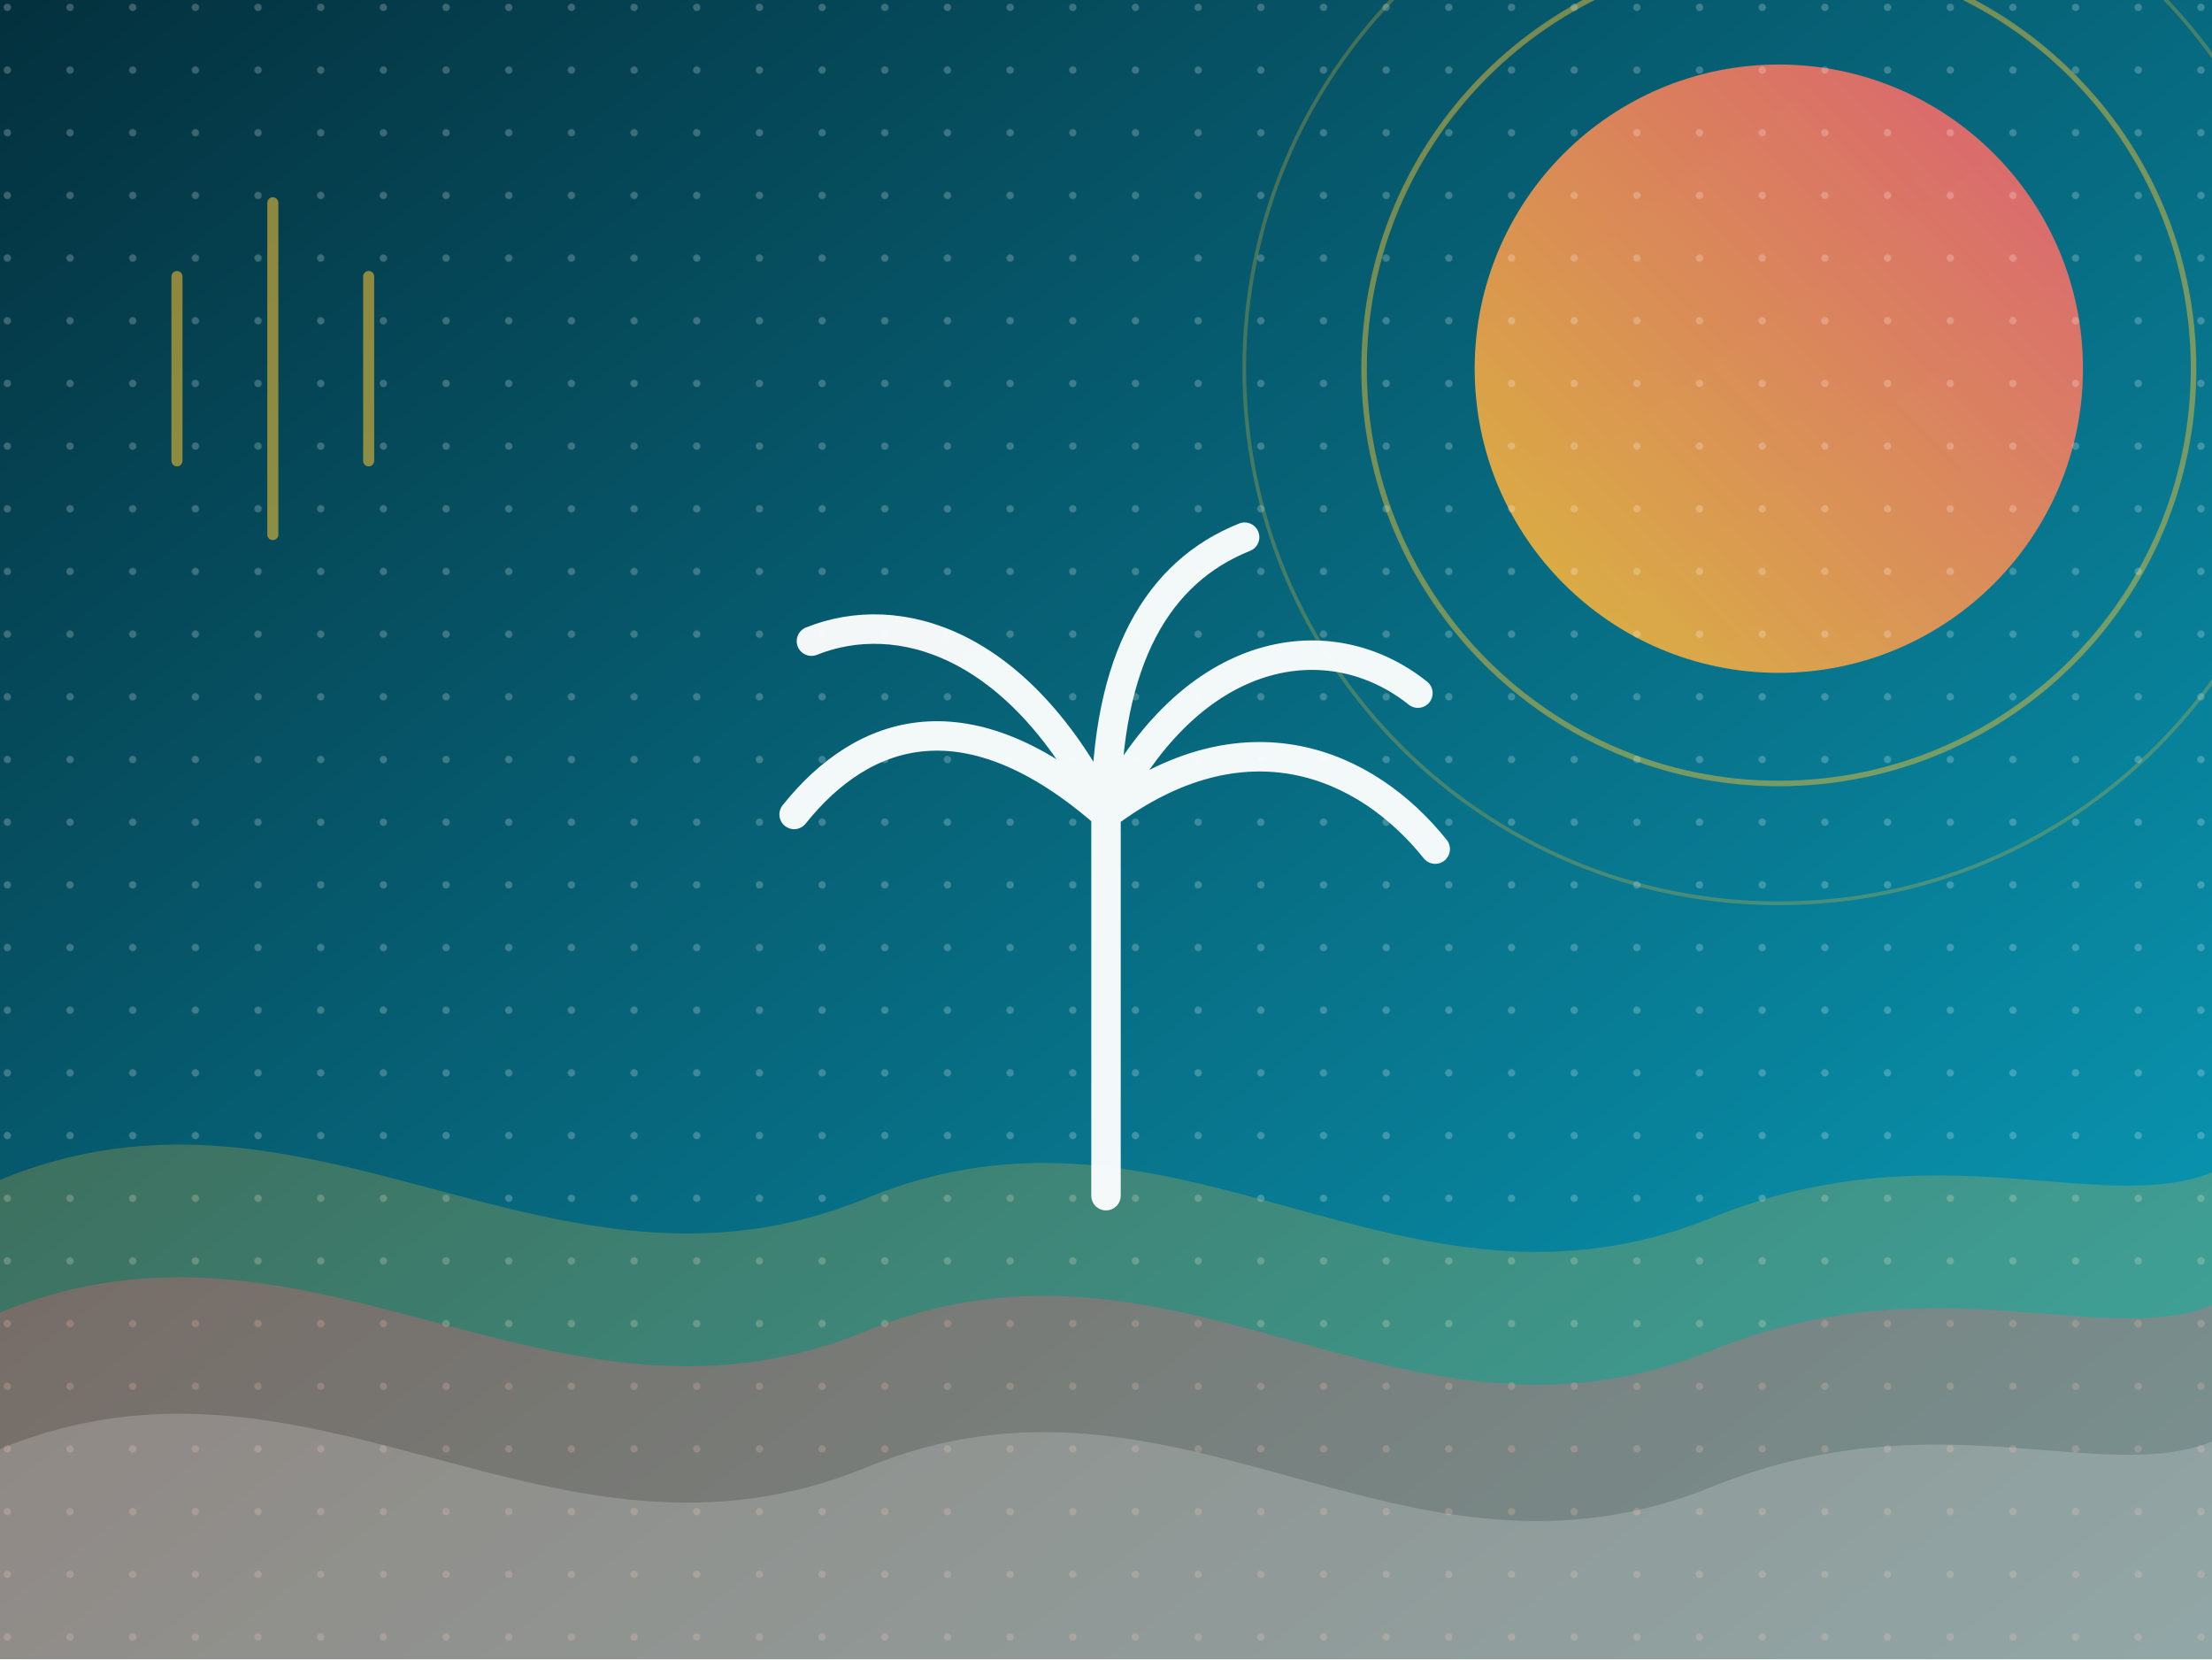
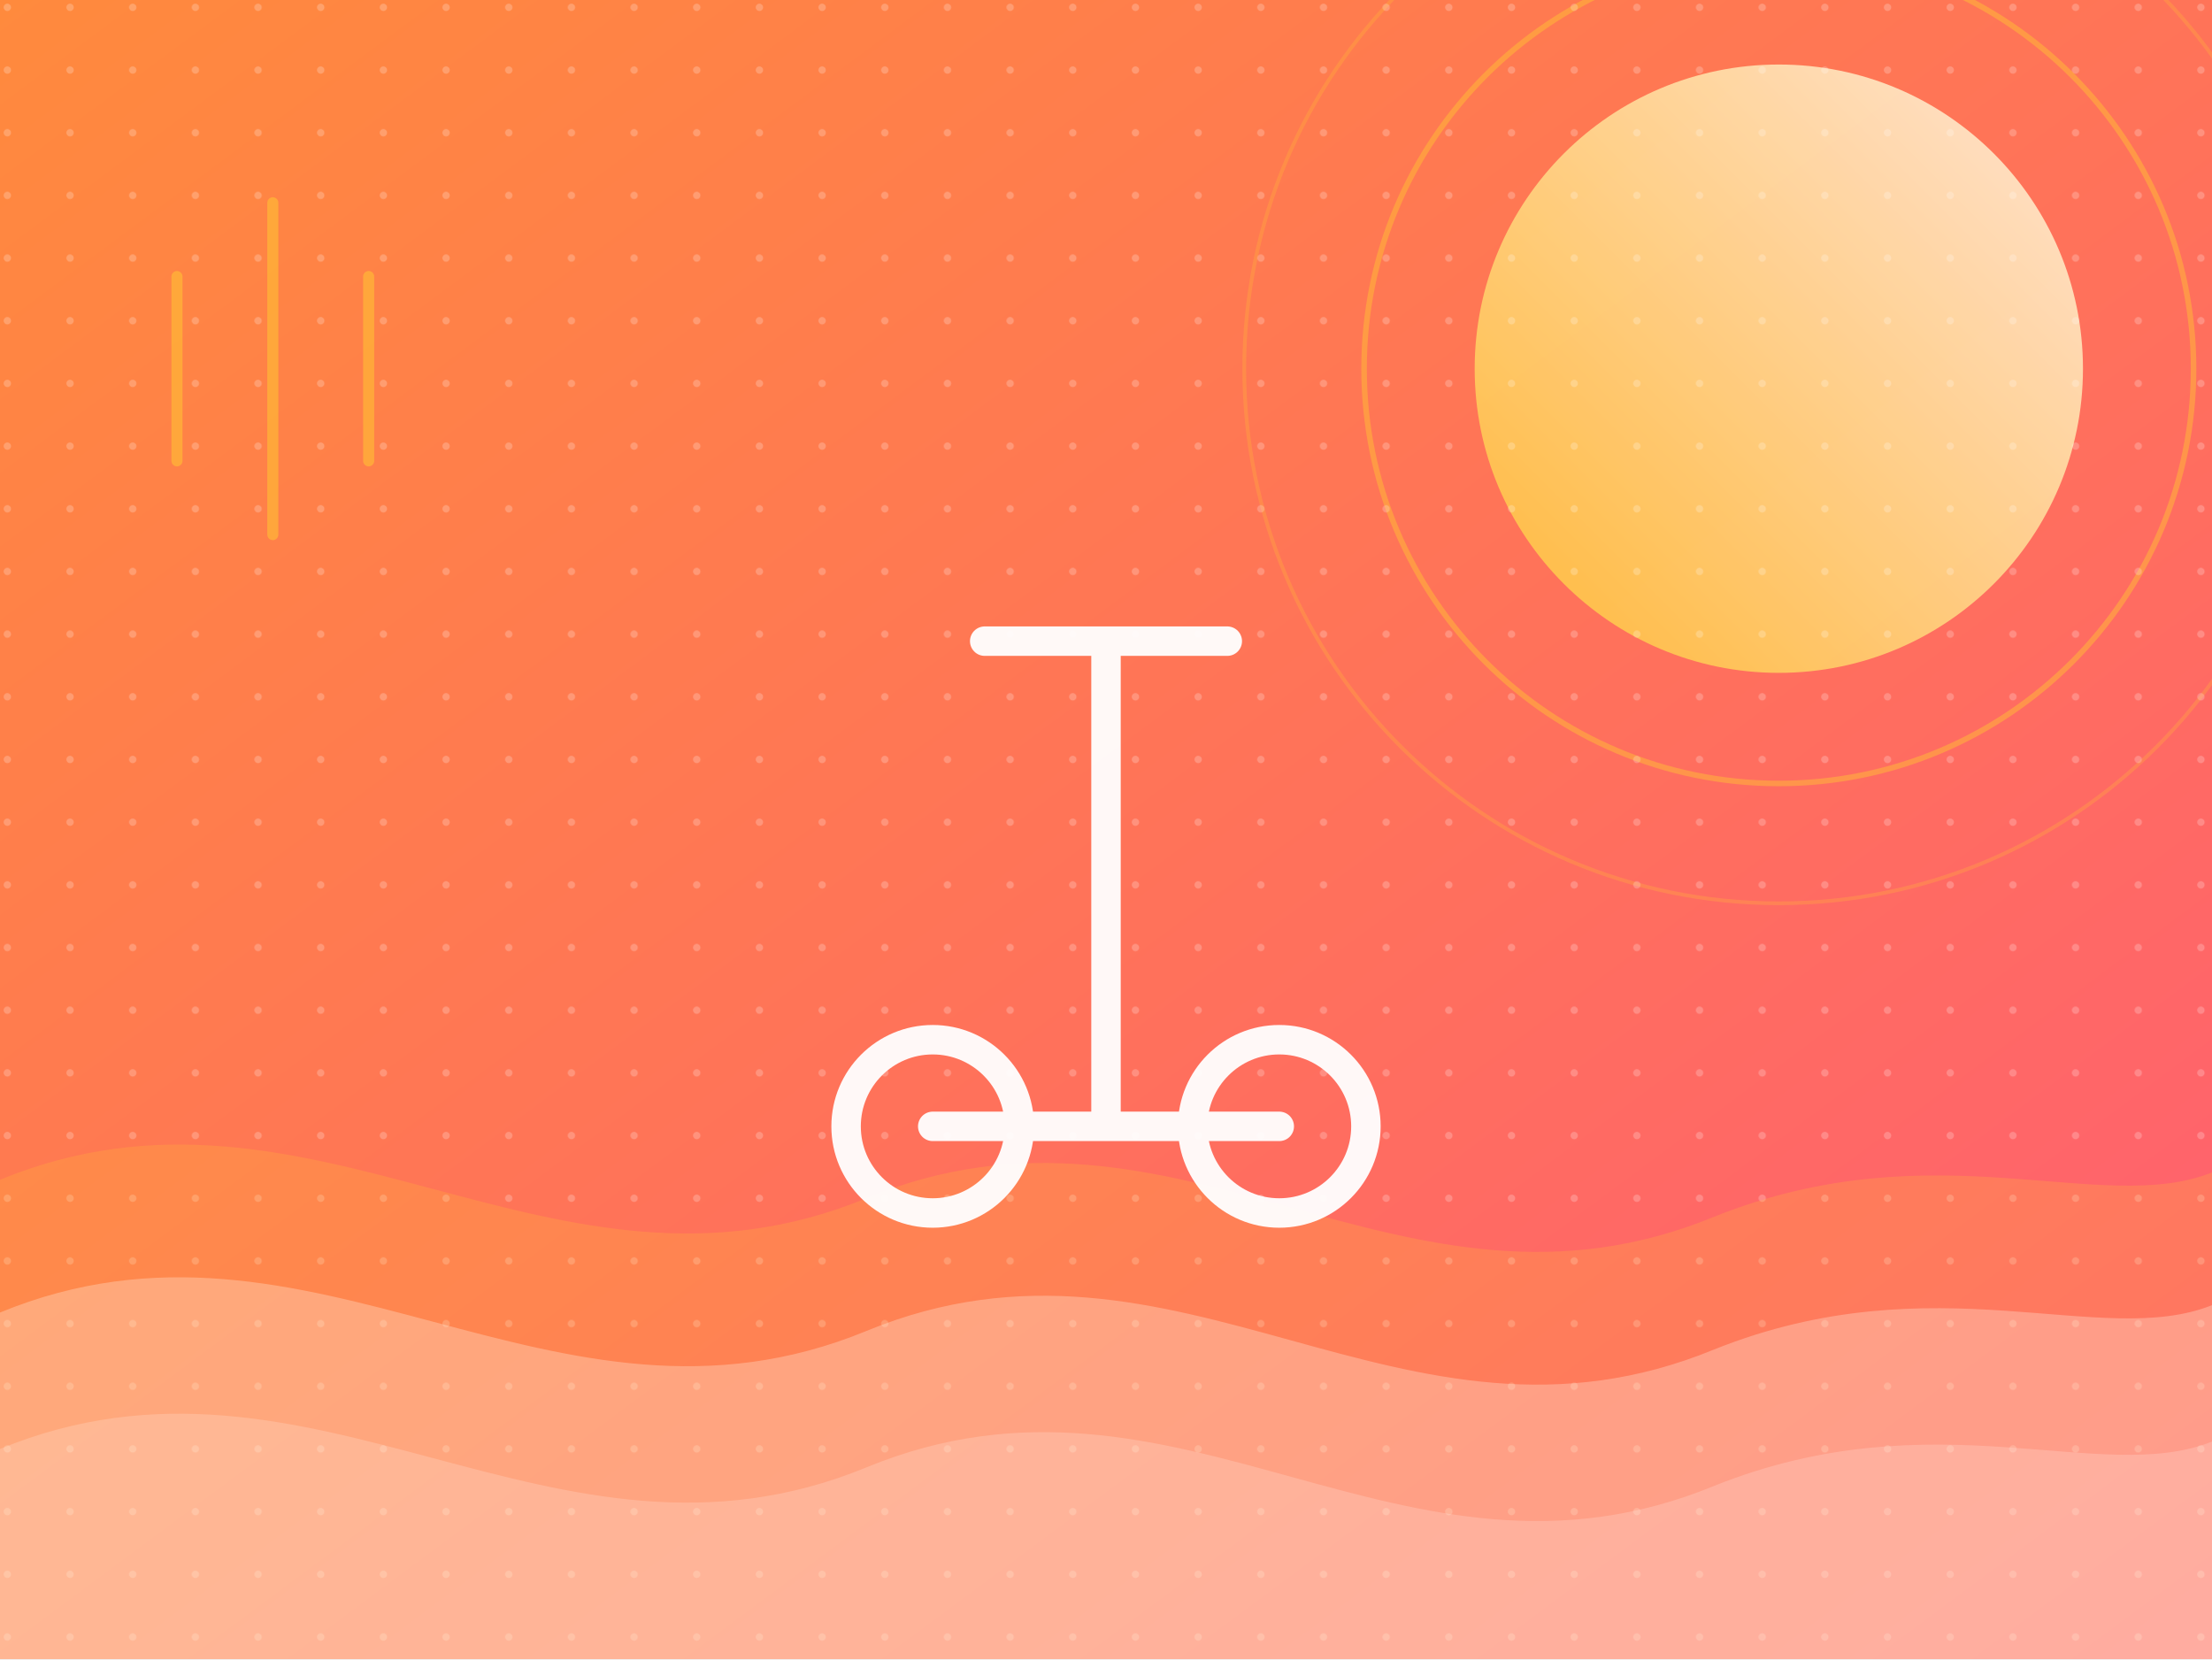
- <svg xmlns="http://www.w3.org/2000/svg" viewBox="0 0 1200 900" width="1200" height="900" role="img" aria-label="hero southbeach">
+ <svg xmlns="http://www.w3.org/2000/svg" viewBox="0 0 1200 900" width="1200" height="900" role="img" aria-label="tour segway row">
  <defs>
    <linearGradient id="g1" x1="0" y1="0" x2="1" y2="1">
-       <stop offset="0" stop-color="#04303d" />
-       <stop offset="1" stop-color="#0aa2c0" />
+       <stop offset="0" stop-color="#ff8a3d" />
+       <stop offset="1" stop-color="#ff5d73" />
    </linearGradient>
    <linearGradient id="g2" x1="0" y1="1" x2="1" y2="0">
      <stop offset="0" stop-color="#ffc531" />
-       <stop offset="1" stop-color="#ff5d73" />
+       <stop offset="1" stop-color="#fff6e9" />
    </linearGradient>
    <pattern id="dots" width="34" height="34" patternUnits="userSpaceOnUse">
      <circle cx="4" cy="4" r="2" fill="#ffffff" opacity=".22" />
    </pattern>
  </defs>
  <rect width="1200" height="900" fill="url(#g1)" />
  <circle cx="965" cy="200" r="165" fill="url(#g2)" opacity=".85" />
  <circle cx="965" cy="200" r="225" fill="none" stroke="#ffc531" stroke-width="3" opacity=".45" />
  <circle cx="965" cy="200" r="290" fill="none" stroke="#ffc531" stroke-width="2" opacity=".25" />
  <rect width="1200" height="900" fill="url(#dots)" />
  <path d="M0 640 C170 570 300 720 470 650 C640 580 760 730 930 660 C1050 612 1140 660 1200 636 L1200 900 L0 900 Z" fill="#ffc531" opacity=".22" />
-   <path d="M0 712 C170 642 300 792 470 722 C640 652 760 802 930 732 C1050 684 1140 732 1200 708 L1200 900 L0 900 Z" fill="#ff5d73" opacity=".3" />
+   <path d="M0 712 C170 642 300 792 470 722 C640 652 760 802 930 732 C1050 684 1140 732 1200 708 L1200 900 L0 900 Z" fill="#fff6e9" opacity=".3" />
  <path d="M0 786 C170 716 300 866 470 796 C640 726 760 876 930 806 C1050 758 1140 806 1200 782 L1200 900 L0 900 Z" fill="#ffffff" opacity=".18" />
  <g transform="translate(365 235) scale(4.7)" fill="none" stroke="#ffffff" stroke-width="3.4" stroke-linecap="round" stroke-linejoin="round" opacity=".95">
-     <path d="M50 88 L50 44 M50 44 C34 30 22 34 14 44 M50 44 C40 24 26 20 16 24 M50 44 C60 24 76 22 86 30 M50 44 C66 32 80 38 88 48 M50 44 C50 26 56 16 66 12" />
+     <path d="M30 80 m-10 0 a10 10 0 1 0 20 0 a10 10 0 1 0 -20 0 M70 80 m-10 0 a10 10 0 1 0 20 0 a10 10 0 1 0 -20 0 M30 80 L70 80 M50 80 L50 30 M36 24 L64 24 M50 30 L50 24" />
  </g>
  <g stroke="#ffc531" stroke-width="6" stroke-linecap="round" opacity=".55">
    <path d="M96 150 L96 250" />
    <path d="M148 110 L148 290" />
    <path d="M200 150 L200 250" />
  </g>
</svg>
